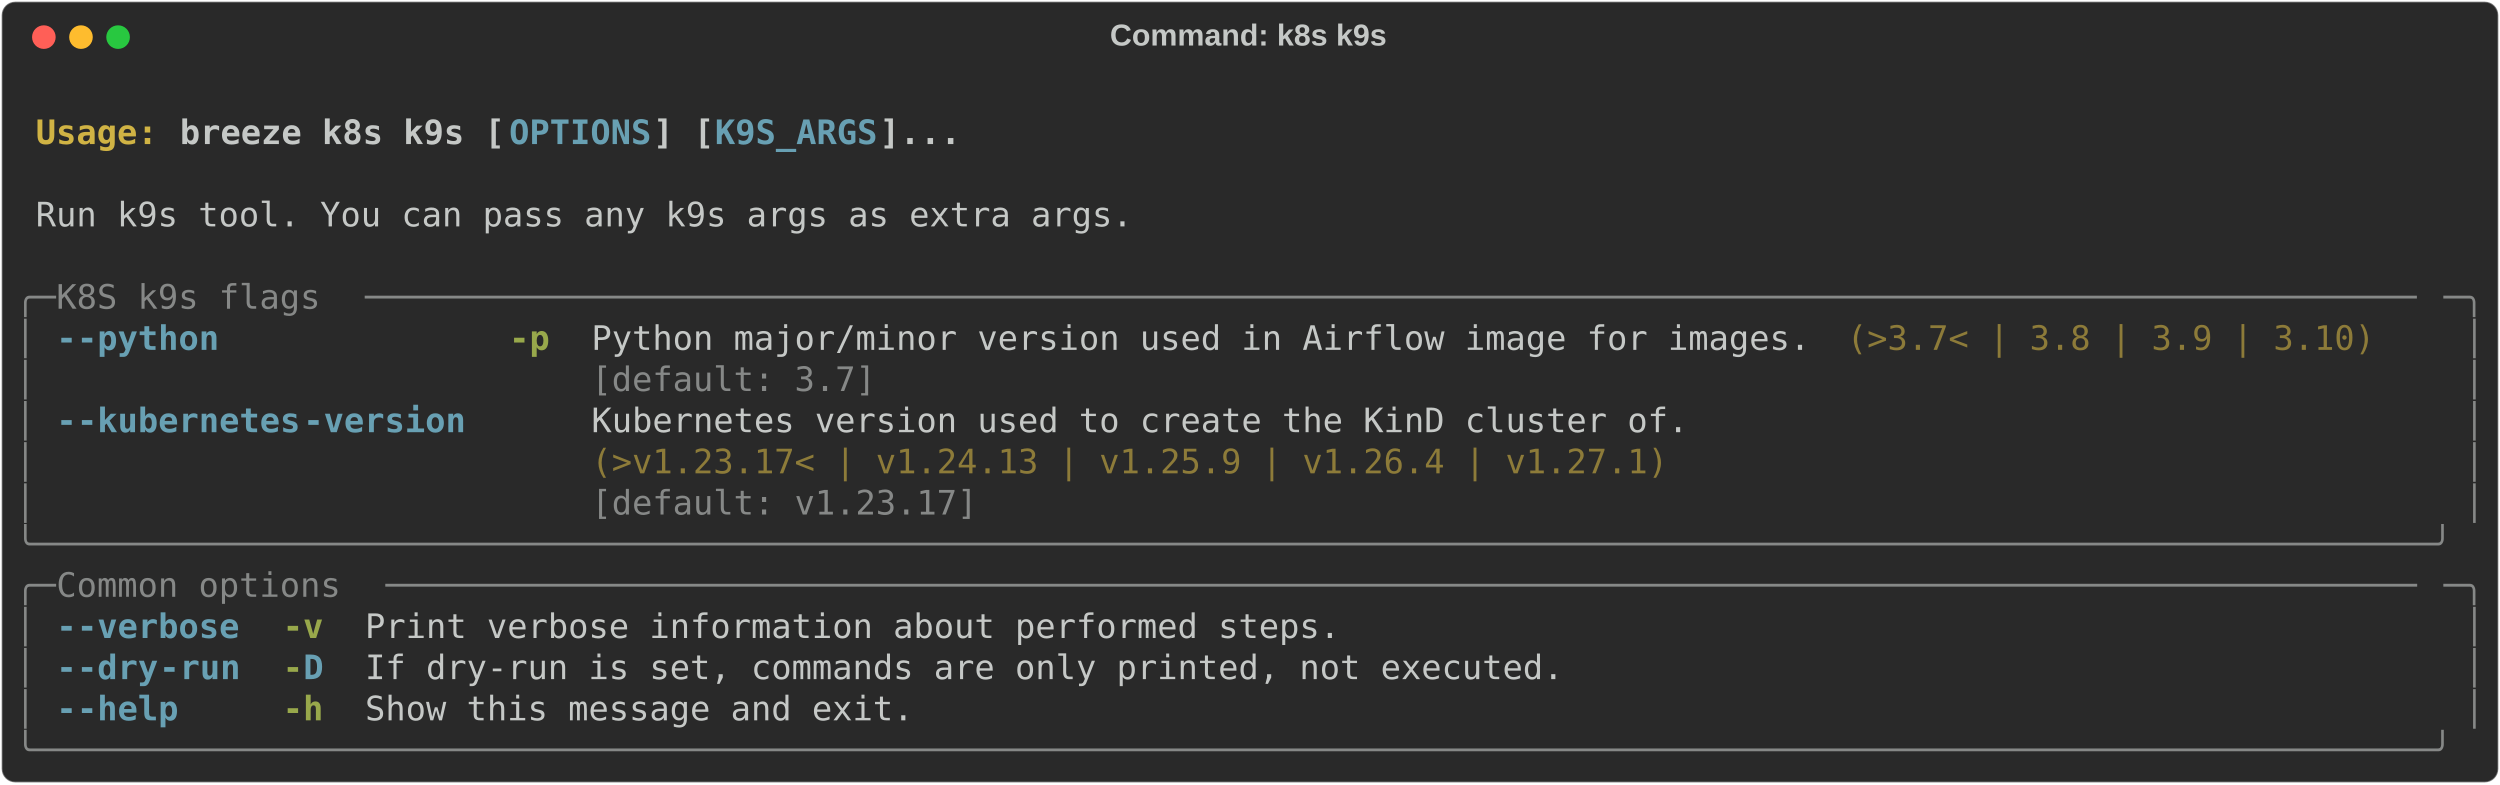
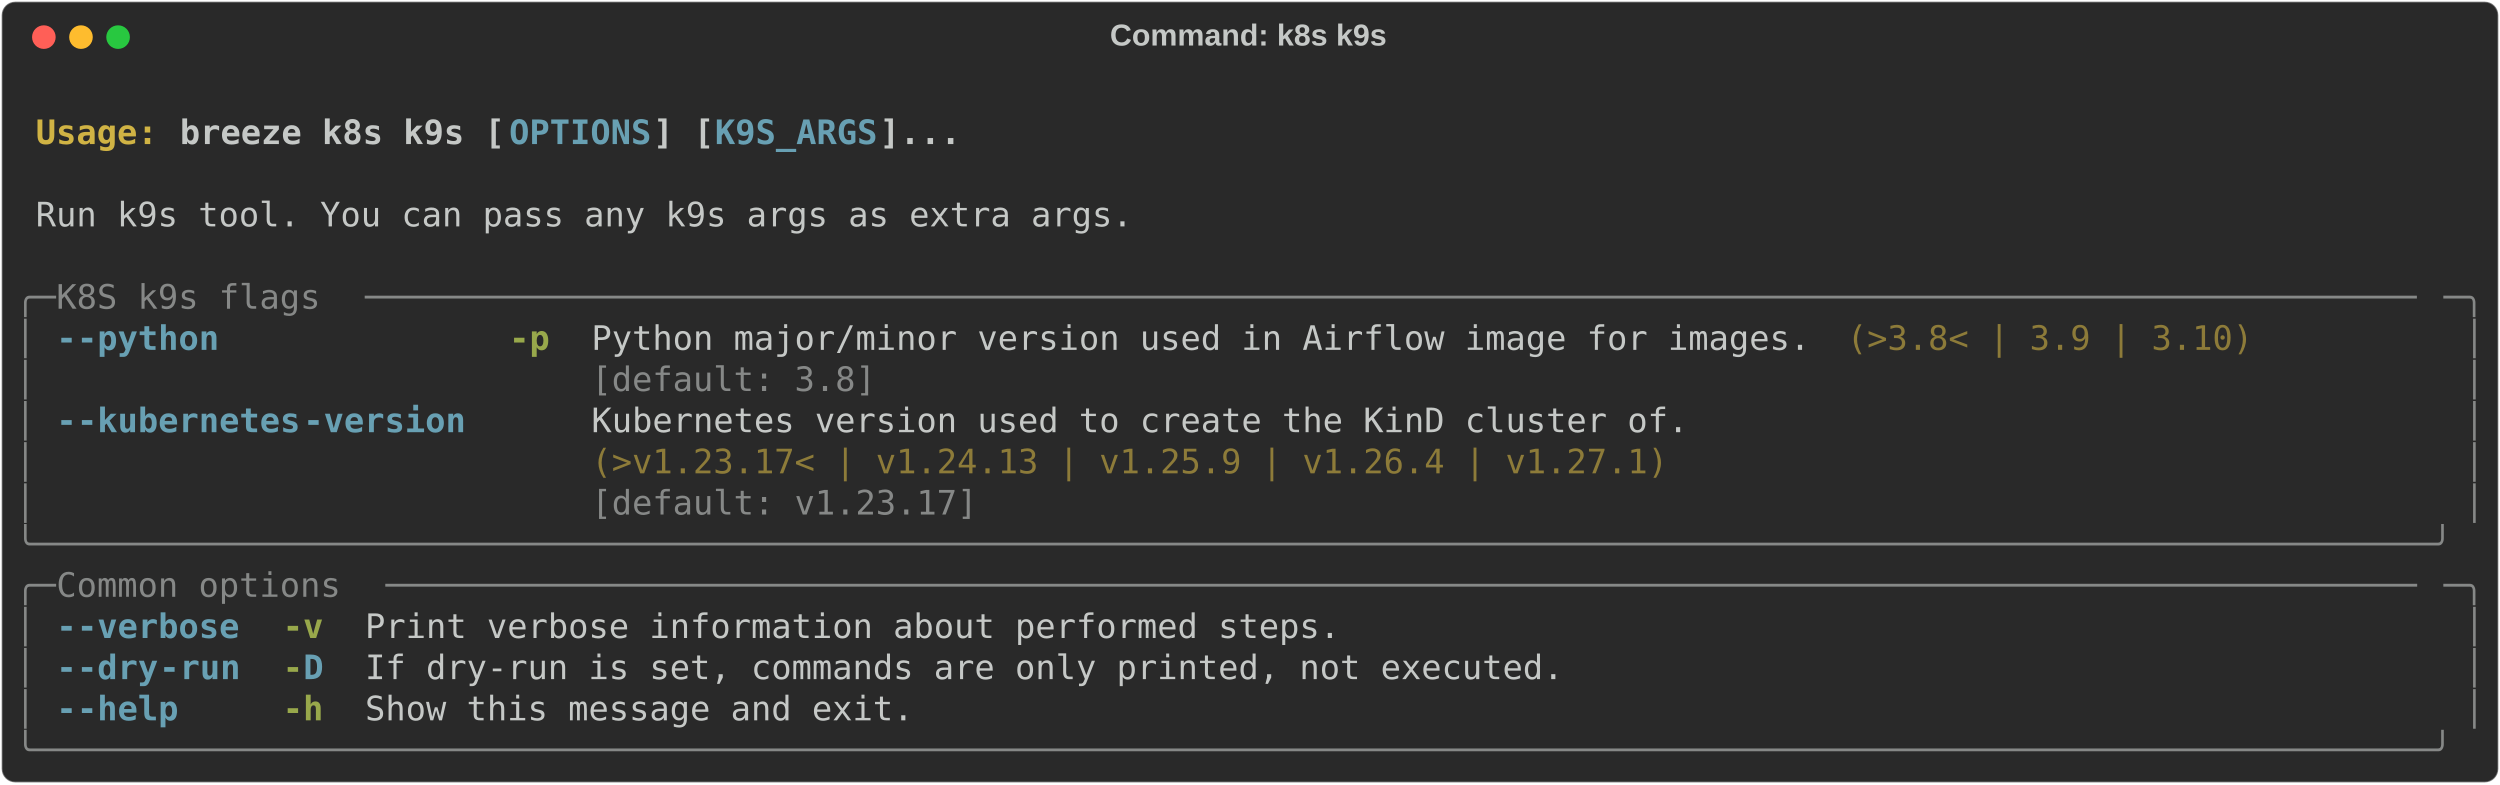
<svg xmlns="http://www.w3.org/2000/svg" class="rich-terminal" viewBox="0 0 1482 464.8">
  <style>

    @font-face {
        font-family: "Fira Code";
        src: local("FiraCode-Regular"),
                url("https://cdnjs.cloudflare.com/ajax/libs/firacode/6.2.0/woff2/FiraCode-Regular.woff2") format("woff2"),
                url("https://cdnjs.cloudflare.com/ajax/libs/firacode/6.2.0/woff/FiraCode-Regular.woff") format("woff");
        font-style: normal;
        font-weight: 400;
    }
    @font-face {
        font-family: "Fira Code";
        src: local("FiraCode-Bold"),
                url("https://cdnjs.cloudflare.com/ajax/libs/firacode/6.2.0/woff2/FiraCode-Bold.woff2") format("woff2"),
                url("https://cdnjs.cloudflare.com/ajax/libs/firacode/6.2.0/woff/FiraCode-Bold.woff") format("woff");
        font-style: bold;
        font-weight: 700;
    }

    .breeze-k8s-k9s-matrix {
        font-family: Fira Code, monospace;
        font-size: 20px;
        line-height: 24.4px;
        font-variant-east-asian: full-width;
    }

    .breeze-k8s-k9s-title {
        font-size: 18px;
        font-weight: bold;
        font-family: arial;
    }

    .breeze-k8s-k9s-r1 { fill: #c5c8c6;font-weight: bold }
.breeze-k8s-k9s-r2 { fill: #c5c8c6 }
.breeze-k8s-k9s-r3 { fill: #d0b344;font-weight: bold }
.breeze-k8s-k9s-r4 { fill: #68a0b3;font-weight: bold }
.breeze-k8s-k9s-r5 { fill: #868887 }
.breeze-k8s-k9s-r6 { fill: #98a84b;font-weight: bold }
.breeze-k8s-k9s-r7 { fill: #8d7b39 }
    </style>
  <defs>
    <clipPath id="breeze-k8s-k9s-clip-terminal">
      <rect x="0" y="0" width="1463.0" height="413.8" />
    </clipPath>
    <clipPath id="breeze-k8s-k9s-line-0">
      <rect x="0" y="1.5" width="1464" height="24.65" />
    </clipPath>
    <clipPath id="breeze-k8s-k9s-line-1">
      <rect x="0" y="25.9" width="1464" height="24.65" />
    </clipPath>
    <clipPath id="breeze-k8s-k9s-line-2">
      <rect x="0" y="50.3" width="1464" height="24.65" />
    </clipPath>
    <clipPath id="breeze-k8s-k9s-line-3">
      <rect x="0" y="74.7" width="1464" height="24.65" />
    </clipPath>
    <clipPath id="breeze-k8s-k9s-line-4">
      <rect x="0" y="99.1" width="1464" height="24.65" />
    </clipPath>
    <clipPath id="breeze-k8s-k9s-line-5">
      <rect x="0" y="123.5" width="1464" height="24.65" />
    </clipPath>
    <clipPath id="breeze-k8s-k9s-line-6">
      <rect x="0" y="147.9" width="1464" height="24.65" />
    </clipPath>
    <clipPath id="breeze-k8s-k9s-line-7">
      <rect x="0" y="172.3" width="1464" height="24.65" />
    </clipPath>
    <clipPath id="breeze-k8s-k9s-line-8">
      <rect x="0" y="196.7" width="1464" height="24.65" />
    </clipPath>
    <clipPath id="breeze-k8s-k9s-line-9">
      <rect x="0" y="221.1" width="1464" height="24.65" />
    </clipPath>
    <clipPath id="breeze-k8s-k9s-line-10">
      <rect x="0" y="245.5" width="1464" height="24.65" />
    </clipPath>
    <clipPath id="breeze-k8s-k9s-line-11">
      <rect x="0" y="269.9" width="1464" height="24.65" />
    </clipPath>
    <clipPath id="breeze-k8s-k9s-line-12">
      <rect x="0" y="294.3" width="1464" height="24.65" />
    </clipPath>
    <clipPath id="breeze-k8s-k9s-line-13">
      <rect x="0" y="318.7" width="1464" height="24.65" />
    </clipPath>
    <clipPath id="breeze-k8s-k9s-line-14">
      <rect x="0" y="343.1" width="1464" height="24.65" />
    </clipPath>
    <clipPath id="breeze-k8s-k9s-line-15">
      <rect x="0" y="367.5" width="1464" height="24.65" />
    </clipPath>
  </defs>
  <rect fill="#292929" stroke="rgba(255,255,255,0.35)" stroke-width="1" x="1" y="1" width="1480" height="462.8" rx="8" />
  <text class="breeze-k8s-k9s-title" fill="#c5c8c6" text-anchor="middle" x="740" y="27">Command: k8s k9s</text>
  <g transform="translate(26,22)">
    <circle cx="0" cy="0" r="7" fill="#ff5f57" />
    <circle cx="22" cy="0" r="7" fill="#febc2e" />
    <circle cx="44" cy="0" r="7" fill="#28c840" />
  </g>
  <g transform="translate(9, 41)" clip-path="url(#breeze-k8s-k9s-clip-terminal)">
    <g class="breeze-k8s-k9s-matrix">
      <text class="breeze-k8s-k9s-r2" x="1464" y="20" textLength="12.2" clip-path="url(#breeze-k8s-k9s-line-0)">
</text>
      <text class="breeze-k8s-k9s-r3" x="12.2" y="44.4" textLength="85.4" clip-path="url(#breeze-k8s-k9s-line-1)">Usage: </text>
      <text class="breeze-k8s-k9s-r1" x="97.6" y="44.4" textLength="195.2" clip-path="url(#breeze-k8s-k9s-line-1)">breeze k8s k9s [</text>
      <text class="breeze-k8s-k9s-r4" x="292.8" y="44.4" textLength="85.4" clip-path="url(#breeze-k8s-k9s-line-1)">OPTIONS</text>
      <text class="breeze-k8s-k9s-r1" x="378.2" y="44.4" textLength="36.6" clip-path="url(#breeze-k8s-k9s-line-1)">] [</text>
      <text class="breeze-k8s-k9s-r4" x="414.8" y="44.4" textLength="97.6" clip-path="url(#breeze-k8s-k9s-line-1)">K9S_ARGS</text>
      <text class="breeze-k8s-k9s-r1" x="512.4" y="44.4" textLength="48.8" clip-path="url(#breeze-k8s-k9s-line-1)">]...</text>
      <text class="breeze-k8s-k9s-r2" x="1464" y="44.4" textLength="12.2" clip-path="url(#breeze-k8s-k9s-line-1)">
</text>
      <text class="breeze-k8s-k9s-r2" x="1464" y="68.8" textLength="12.2" clip-path="url(#breeze-k8s-k9s-line-2)">
</text>
      <text class="breeze-k8s-k9s-r2" x="12.2" y="93.2" textLength="658.8" clip-path="url(#breeze-k8s-k9s-line-3)">Run k9s tool. You can pass any k9s args as extra args.</text>
      <text class="breeze-k8s-k9s-r2" x="1464" y="93.2" textLength="12.2" clip-path="url(#breeze-k8s-k9s-line-3)">
</text>
      <text class="breeze-k8s-k9s-r2" x="1464" y="117.6" textLength="12.2" clip-path="url(#breeze-k8s-k9s-line-4)">
</text>
      <text class="breeze-k8s-k9s-r5" x="0" y="142" textLength="24.4" clip-path="url(#breeze-k8s-k9s-line-5)">╭─</text>
      <text class="breeze-k8s-k9s-r5" x="24.4" y="142" textLength="183" clip-path="url(#breeze-k8s-k9s-line-5)"> K8S k9s flags </text>
      <text class="breeze-k8s-k9s-r5" x="207.4" y="142" textLength="1232.2" clip-path="url(#breeze-k8s-k9s-line-5)">─────────────────────────────────────────────────────────────────────────────────────────────────────</text>
      <text class="breeze-k8s-k9s-r5" x="1439.6" y="142" textLength="24.4" clip-path="url(#breeze-k8s-k9s-line-5)">─╮</text>
      <text class="breeze-k8s-k9s-r2" x="1464" y="142" textLength="12.2" clip-path="url(#breeze-k8s-k9s-line-5)">
</text>
      <text class="breeze-k8s-k9s-r5" x="0" y="166.4" textLength="12.2" clip-path="url(#breeze-k8s-k9s-line-6)">│</text>
      <text class="breeze-k8s-k9s-r4" x="24.4" y="166.4" textLength="12.2" clip-path="url(#breeze-k8s-k9s-line-6)">-</text>
      <text class="breeze-k8s-k9s-r4" x="36.6" y="166.4" textLength="85.4" clip-path="url(#breeze-k8s-k9s-line-6)">-python</text>
      <text class="breeze-k8s-k9s-r6" x="292.8" y="166.4" textLength="24.4" clip-path="url(#breeze-k8s-k9s-line-6)">-p</text>
      <text class="breeze-k8s-k9s-r2" x="341.6" y="166.4" textLength="732" clip-path="url(#breeze-k8s-k9s-line-6)">Python major/minor version used in Airflow image for images.</text>
-       <text class="breeze-k8s-k9s-r7" x="1085.8" y="166.4" textLength="317.2" clip-path="url(#breeze-k8s-k9s-line-6)">(&gt;3.7&lt; | 3.8 | 3.9 | 3.10)</text>
+       <text class="breeze-k8s-k9s-r7" x="1085.8" y="166.4" textLength="244" clip-path="url(#breeze-k8s-k9s-line-6)">(&gt;3.8&lt; | 3.9 | 3.10)</text>
      <text class="breeze-k8s-k9s-r5" x="1451.8" y="166.4" textLength="12.2" clip-path="url(#breeze-k8s-k9s-line-6)">│</text>
      <text class="breeze-k8s-k9s-r2" x="1464" y="166.4" textLength="12.2" clip-path="url(#breeze-k8s-k9s-line-6)">
</text>
      <text class="breeze-k8s-k9s-r5" x="0" y="190.8" textLength="12.2" clip-path="url(#breeze-k8s-k9s-line-7)">│</text>
-       <text class="breeze-k8s-k9s-r5" x="341.6" y="190.8" textLength="732" clip-path="url(#breeze-k8s-k9s-line-7)">[default: 3.7]                                              </text>
+       <text class="breeze-k8s-k9s-r5" x="341.6" y="190.8" textLength="732" clip-path="url(#breeze-k8s-k9s-line-7)">[default: 3.8]                                              </text>
      <text class="breeze-k8s-k9s-r5" x="1451.8" y="190.8" textLength="12.2" clip-path="url(#breeze-k8s-k9s-line-7)">│</text>
      <text class="breeze-k8s-k9s-r2" x="1464" y="190.8" textLength="12.2" clip-path="url(#breeze-k8s-k9s-line-7)">
</text>
      <text class="breeze-k8s-k9s-r5" x="0" y="215.2" textLength="12.2" clip-path="url(#breeze-k8s-k9s-line-8)">│</text>
      <text class="breeze-k8s-k9s-r4" x="24.4" y="215.2" textLength="12.2" clip-path="url(#breeze-k8s-k9s-line-8)">-</text>
      <text class="breeze-k8s-k9s-r4" x="36.6" y="215.2" textLength="134.2" clip-path="url(#breeze-k8s-k9s-line-8)">-kubernetes</text>
      <text class="breeze-k8s-k9s-r4" x="170.8" y="215.2" textLength="97.6" clip-path="url(#breeze-k8s-k9s-line-8)">-version</text>
      <text class="breeze-k8s-k9s-r2" x="341.6" y="215.2" textLength="658.8" clip-path="url(#breeze-k8s-k9s-line-8)">Kubernetes version used to create the KinD cluster of.</text>
      <text class="breeze-k8s-k9s-r5" x="1451.8" y="215.2" textLength="12.2" clip-path="url(#breeze-k8s-k9s-line-8)">│</text>
      <text class="breeze-k8s-k9s-r2" x="1464" y="215.2" textLength="12.2" clip-path="url(#breeze-k8s-k9s-line-8)">
</text>
      <text class="breeze-k8s-k9s-r5" x="0" y="239.6" textLength="12.2" clip-path="url(#breeze-k8s-k9s-line-9)">│</text>
      <text class="breeze-k8s-k9s-r7" x="341.6" y="239.6" textLength="658.8" clip-path="url(#breeze-k8s-k9s-line-9)">(&gt;v1.23.17&lt; | v1.24.13 | v1.25.9 | v1.26.4 | v1.27.1) </text>
      <text class="breeze-k8s-k9s-r5" x="1451.8" y="239.6" textLength="12.2" clip-path="url(#breeze-k8s-k9s-line-9)">│</text>
      <text class="breeze-k8s-k9s-r2" x="1464" y="239.6" textLength="12.2" clip-path="url(#breeze-k8s-k9s-line-9)">
</text>
      <text class="breeze-k8s-k9s-r5" x="0" y="264" textLength="12.2" clip-path="url(#breeze-k8s-k9s-line-10)">│</text>
      <text class="breeze-k8s-k9s-r5" x="341.6" y="264" textLength="658.8" clip-path="url(#breeze-k8s-k9s-line-10)">[default: v1.23.17]                                   </text>
      <text class="breeze-k8s-k9s-r5" x="1451.8" y="264" textLength="12.2" clip-path="url(#breeze-k8s-k9s-line-10)">│</text>
      <text class="breeze-k8s-k9s-r2" x="1464" y="264" textLength="12.2" clip-path="url(#breeze-k8s-k9s-line-10)">
</text>
      <text class="breeze-k8s-k9s-r5" x="0" y="288.4" textLength="1464" clip-path="url(#breeze-k8s-k9s-line-11)">╰──────────────────────────────────────────────────────────────────────────────────────────────────────────────────────╯</text>
      <text class="breeze-k8s-k9s-r2" x="1464" y="288.4" textLength="12.2" clip-path="url(#breeze-k8s-k9s-line-11)">
</text>
      <text class="breeze-k8s-k9s-r5" x="0" y="312.8" textLength="24.4" clip-path="url(#breeze-k8s-k9s-line-12)">╭─</text>
      <text class="breeze-k8s-k9s-r5" x="24.4" y="312.8" textLength="195.2" clip-path="url(#breeze-k8s-k9s-line-12)"> Common options </text>
      <text class="breeze-k8s-k9s-r5" x="219.6" y="312.8" textLength="1220" clip-path="url(#breeze-k8s-k9s-line-12)">────────────────────────────────────────────────────────────────────────────────────────────────────</text>
      <text class="breeze-k8s-k9s-r5" x="1439.6" y="312.8" textLength="24.4" clip-path="url(#breeze-k8s-k9s-line-12)">─╮</text>
      <text class="breeze-k8s-k9s-r2" x="1464" y="312.8" textLength="12.2" clip-path="url(#breeze-k8s-k9s-line-12)">
</text>
      <text class="breeze-k8s-k9s-r5" x="0" y="337.2" textLength="12.2" clip-path="url(#breeze-k8s-k9s-line-13)">│</text>
      <text class="breeze-k8s-k9s-r4" x="24.4" y="337.2" textLength="12.2" clip-path="url(#breeze-k8s-k9s-line-13)">-</text>
      <text class="breeze-k8s-k9s-r4" x="36.6" y="337.2" textLength="97.6" clip-path="url(#breeze-k8s-k9s-line-13)">-verbose</text>
      <text class="breeze-k8s-k9s-r6" x="158.6" y="337.2" textLength="24.4" clip-path="url(#breeze-k8s-k9s-line-13)">-v</text>
      <text class="breeze-k8s-k9s-r2" x="207.4" y="337.2" textLength="585.6" clip-path="url(#breeze-k8s-k9s-line-13)">Print verbose information about performed steps.</text>
      <text class="breeze-k8s-k9s-r5" x="1451.8" y="337.2" textLength="12.2" clip-path="url(#breeze-k8s-k9s-line-13)">│</text>
      <text class="breeze-k8s-k9s-r2" x="1464" y="337.2" textLength="12.2" clip-path="url(#breeze-k8s-k9s-line-13)">
</text>
      <text class="breeze-k8s-k9s-r5" x="0" y="361.6" textLength="12.2" clip-path="url(#breeze-k8s-k9s-line-14)">│</text>
      <text class="breeze-k8s-k9s-r4" x="24.4" y="361.6" textLength="12.2" clip-path="url(#breeze-k8s-k9s-line-14)">-</text>
      <text class="breeze-k8s-k9s-r4" x="36.6" y="361.6" textLength="48.8" clip-path="url(#breeze-k8s-k9s-line-14)">-dry</text>
      <text class="breeze-k8s-k9s-r4" x="85.4" y="361.6" textLength="48.8" clip-path="url(#breeze-k8s-k9s-line-14)">-run</text>
      <text class="breeze-k8s-k9s-r6" x="158.6" y="361.6" textLength="12.2" clip-path="url(#breeze-k8s-k9s-line-14)">-</text>
      <text class="breeze-k8s-k9s-r4" x="170.8" y="361.6" textLength="12.2" clip-path="url(#breeze-k8s-k9s-line-14)">D</text>
      <text class="breeze-k8s-k9s-r2" x="207.4" y="361.6" textLength="719.8" clip-path="url(#breeze-k8s-k9s-line-14)">If dry-run is set, commands are only printed, not executed.</text>
      <text class="breeze-k8s-k9s-r5" x="1451.8" y="361.6" textLength="12.2" clip-path="url(#breeze-k8s-k9s-line-14)">│</text>
      <text class="breeze-k8s-k9s-r2" x="1464" y="361.6" textLength="12.2" clip-path="url(#breeze-k8s-k9s-line-14)">
</text>
      <text class="breeze-k8s-k9s-r5" x="0" y="386" textLength="12.2" clip-path="url(#breeze-k8s-k9s-line-15)">│</text>
      <text class="breeze-k8s-k9s-r4" x="24.4" y="386" textLength="12.2" clip-path="url(#breeze-k8s-k9s-line-15)">-</text>
      <text class="breeze-k8s-k9s-r4" x="36.6" y="386" textLength="61" clip-path="url(#breeze-k8s-k9s-line-15)">-help</text>
      <text class="breeze-k8s-k9s-r6" x="158.6" y="386" textLength="24.4" clip-path="url(#breeze-k8s-k9s-line-15)">-h</text>
      <text class="breeze-k8s-k9s-r2" x="207.4" y="386" textLength="329.4" clip-path="url(#breeze-k8s-k9s-line-15)">Show this message and exit.</text>
      <text class="breeze-k8s-k9s-r5" x="1451.8" y="386" textLength="12.2" clip-path="url(#breeze-k8s-k9s-line-15)">│</text>
      <text class="breeze-k8s-k9s-r2" x="1464" y="386" textLength="12.2" clip-path="url(#breeze-k8s-k9s-line-15)">
</text>
      <text class="breeze-k8s-k9s-r5" x="0" y="410.4" textLength="1464" clip-path="url(#breeze-k8s-k9s-line-16)">╰──────────────────────────────────────────────────────────────────────────────────────────────────────────────────────╯</text>
      <text class="breeze-k8s-k9s-r2" x="1464" y="410.4" textLength="12.2" clip-path="url(#breeze-k8s-k9s-line-16)">
</text>
    </g>
  </g>
</svg>
